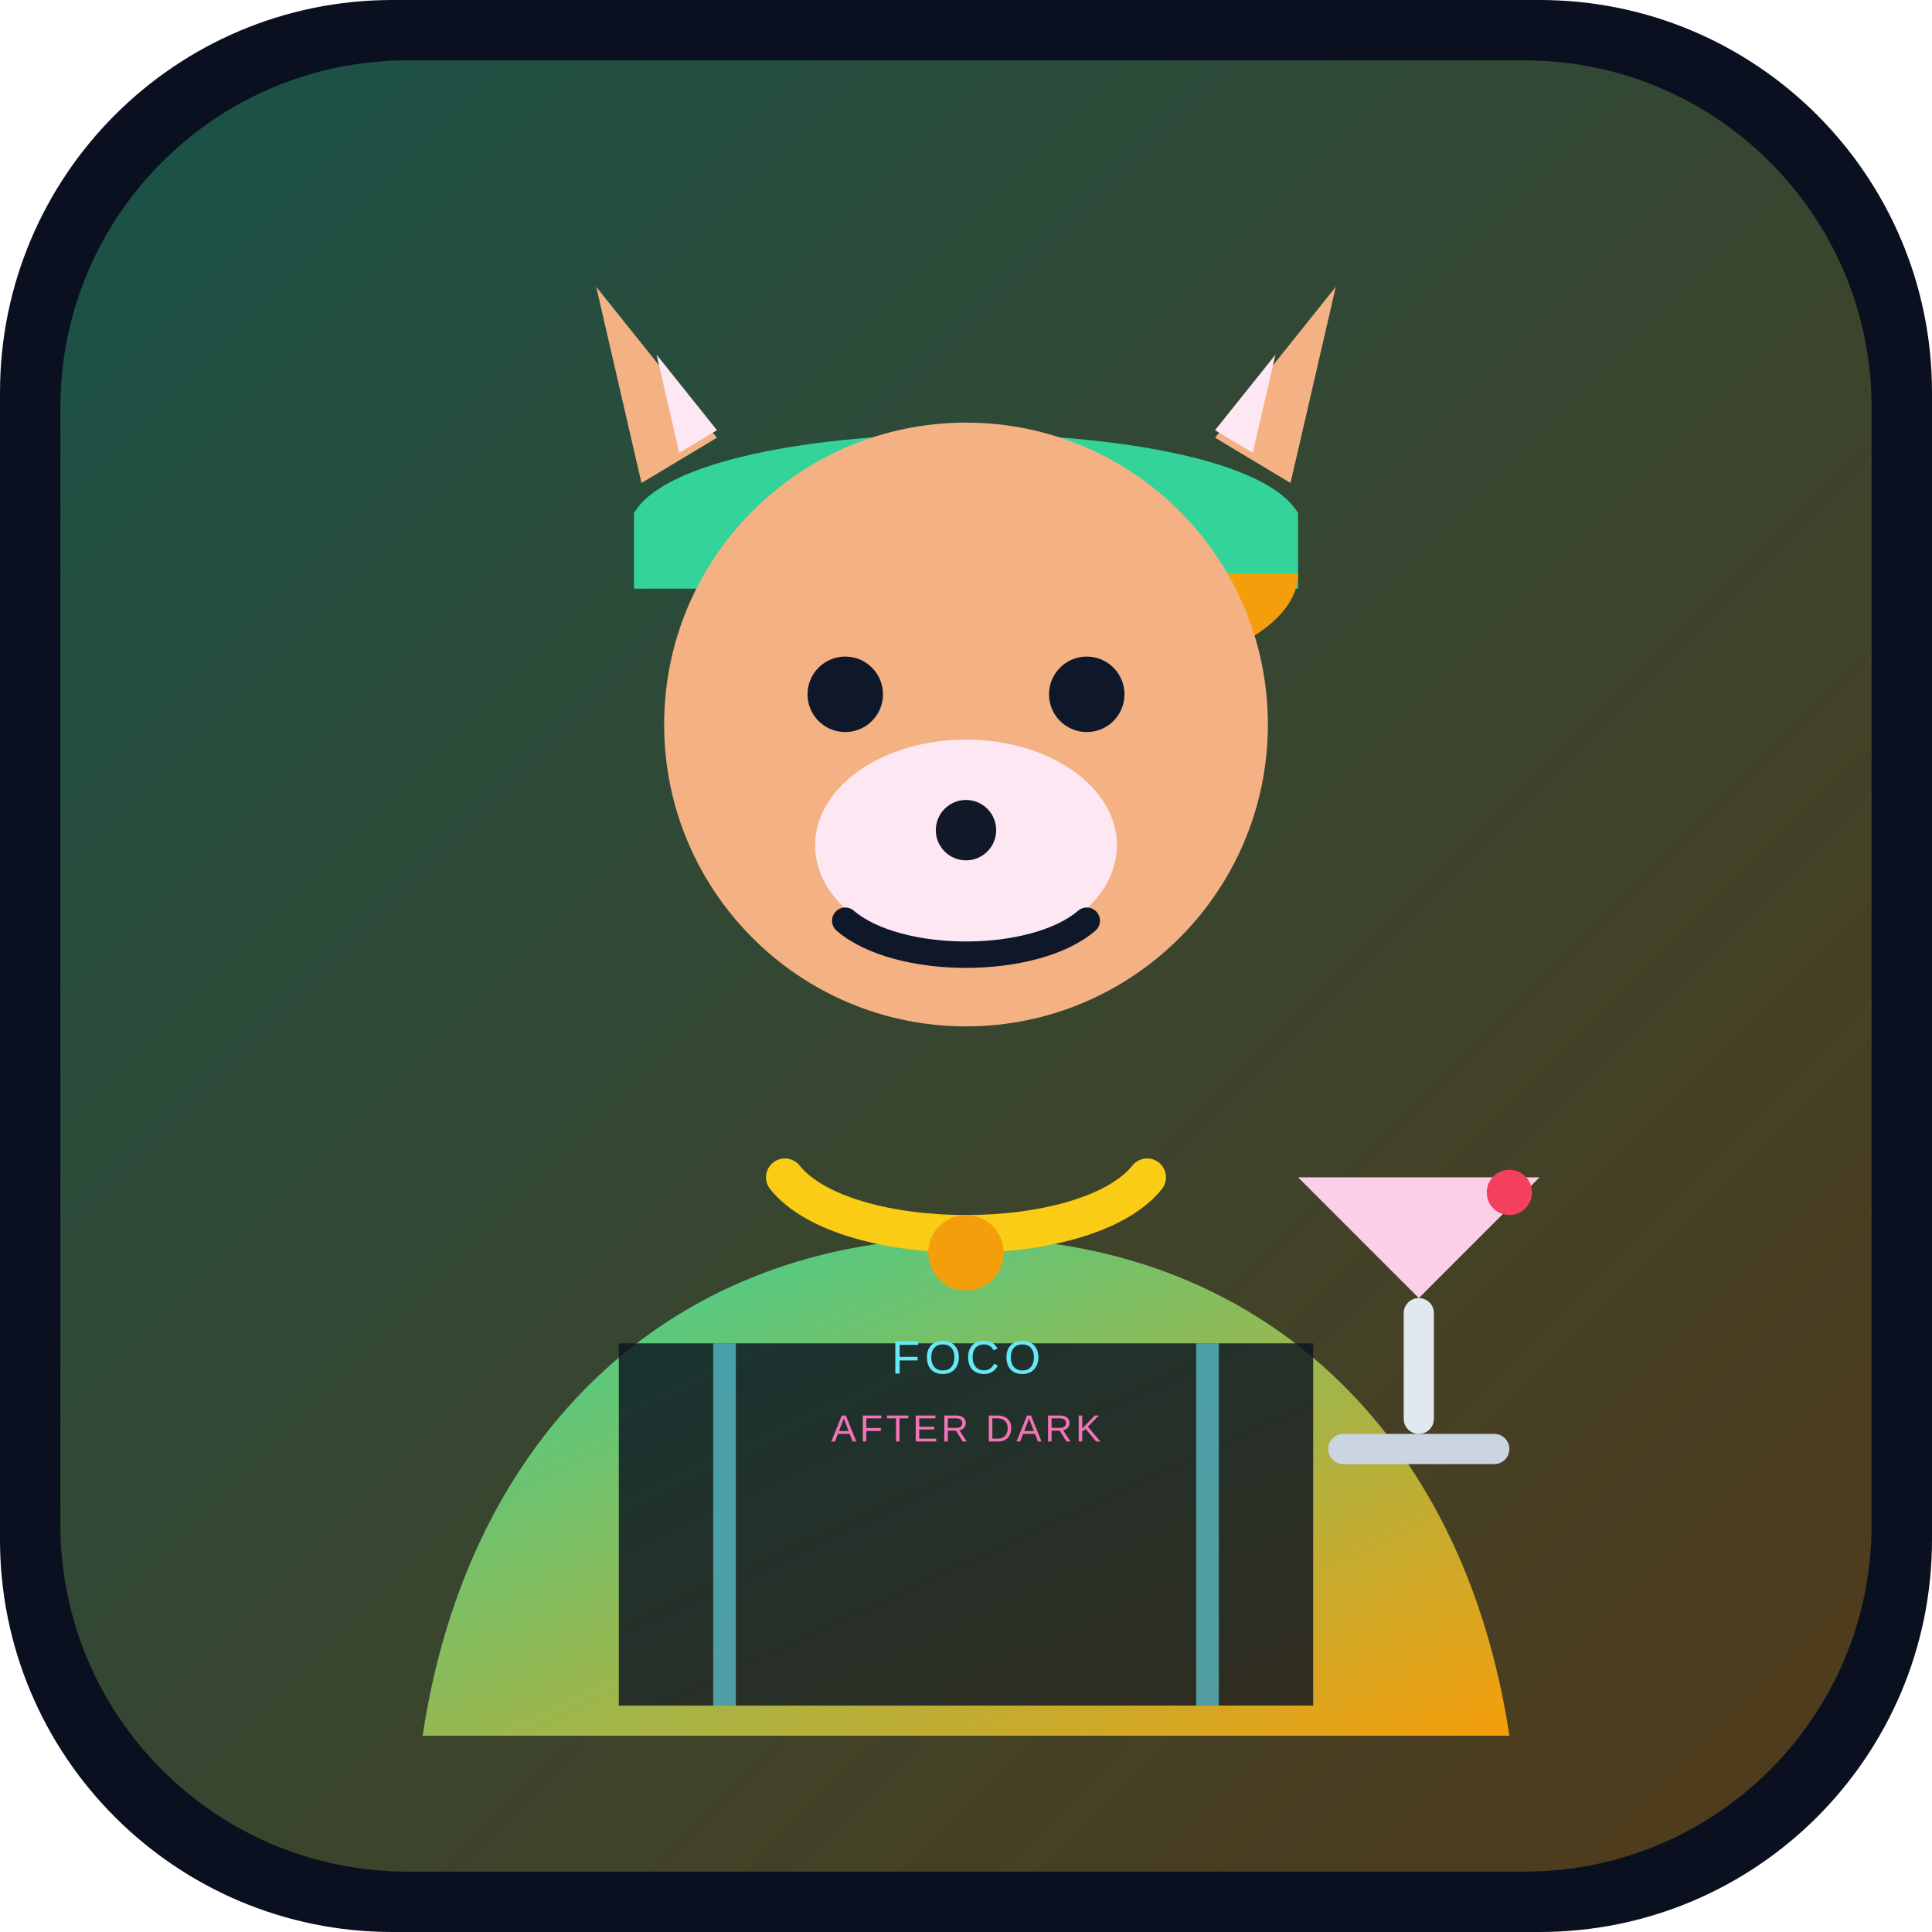
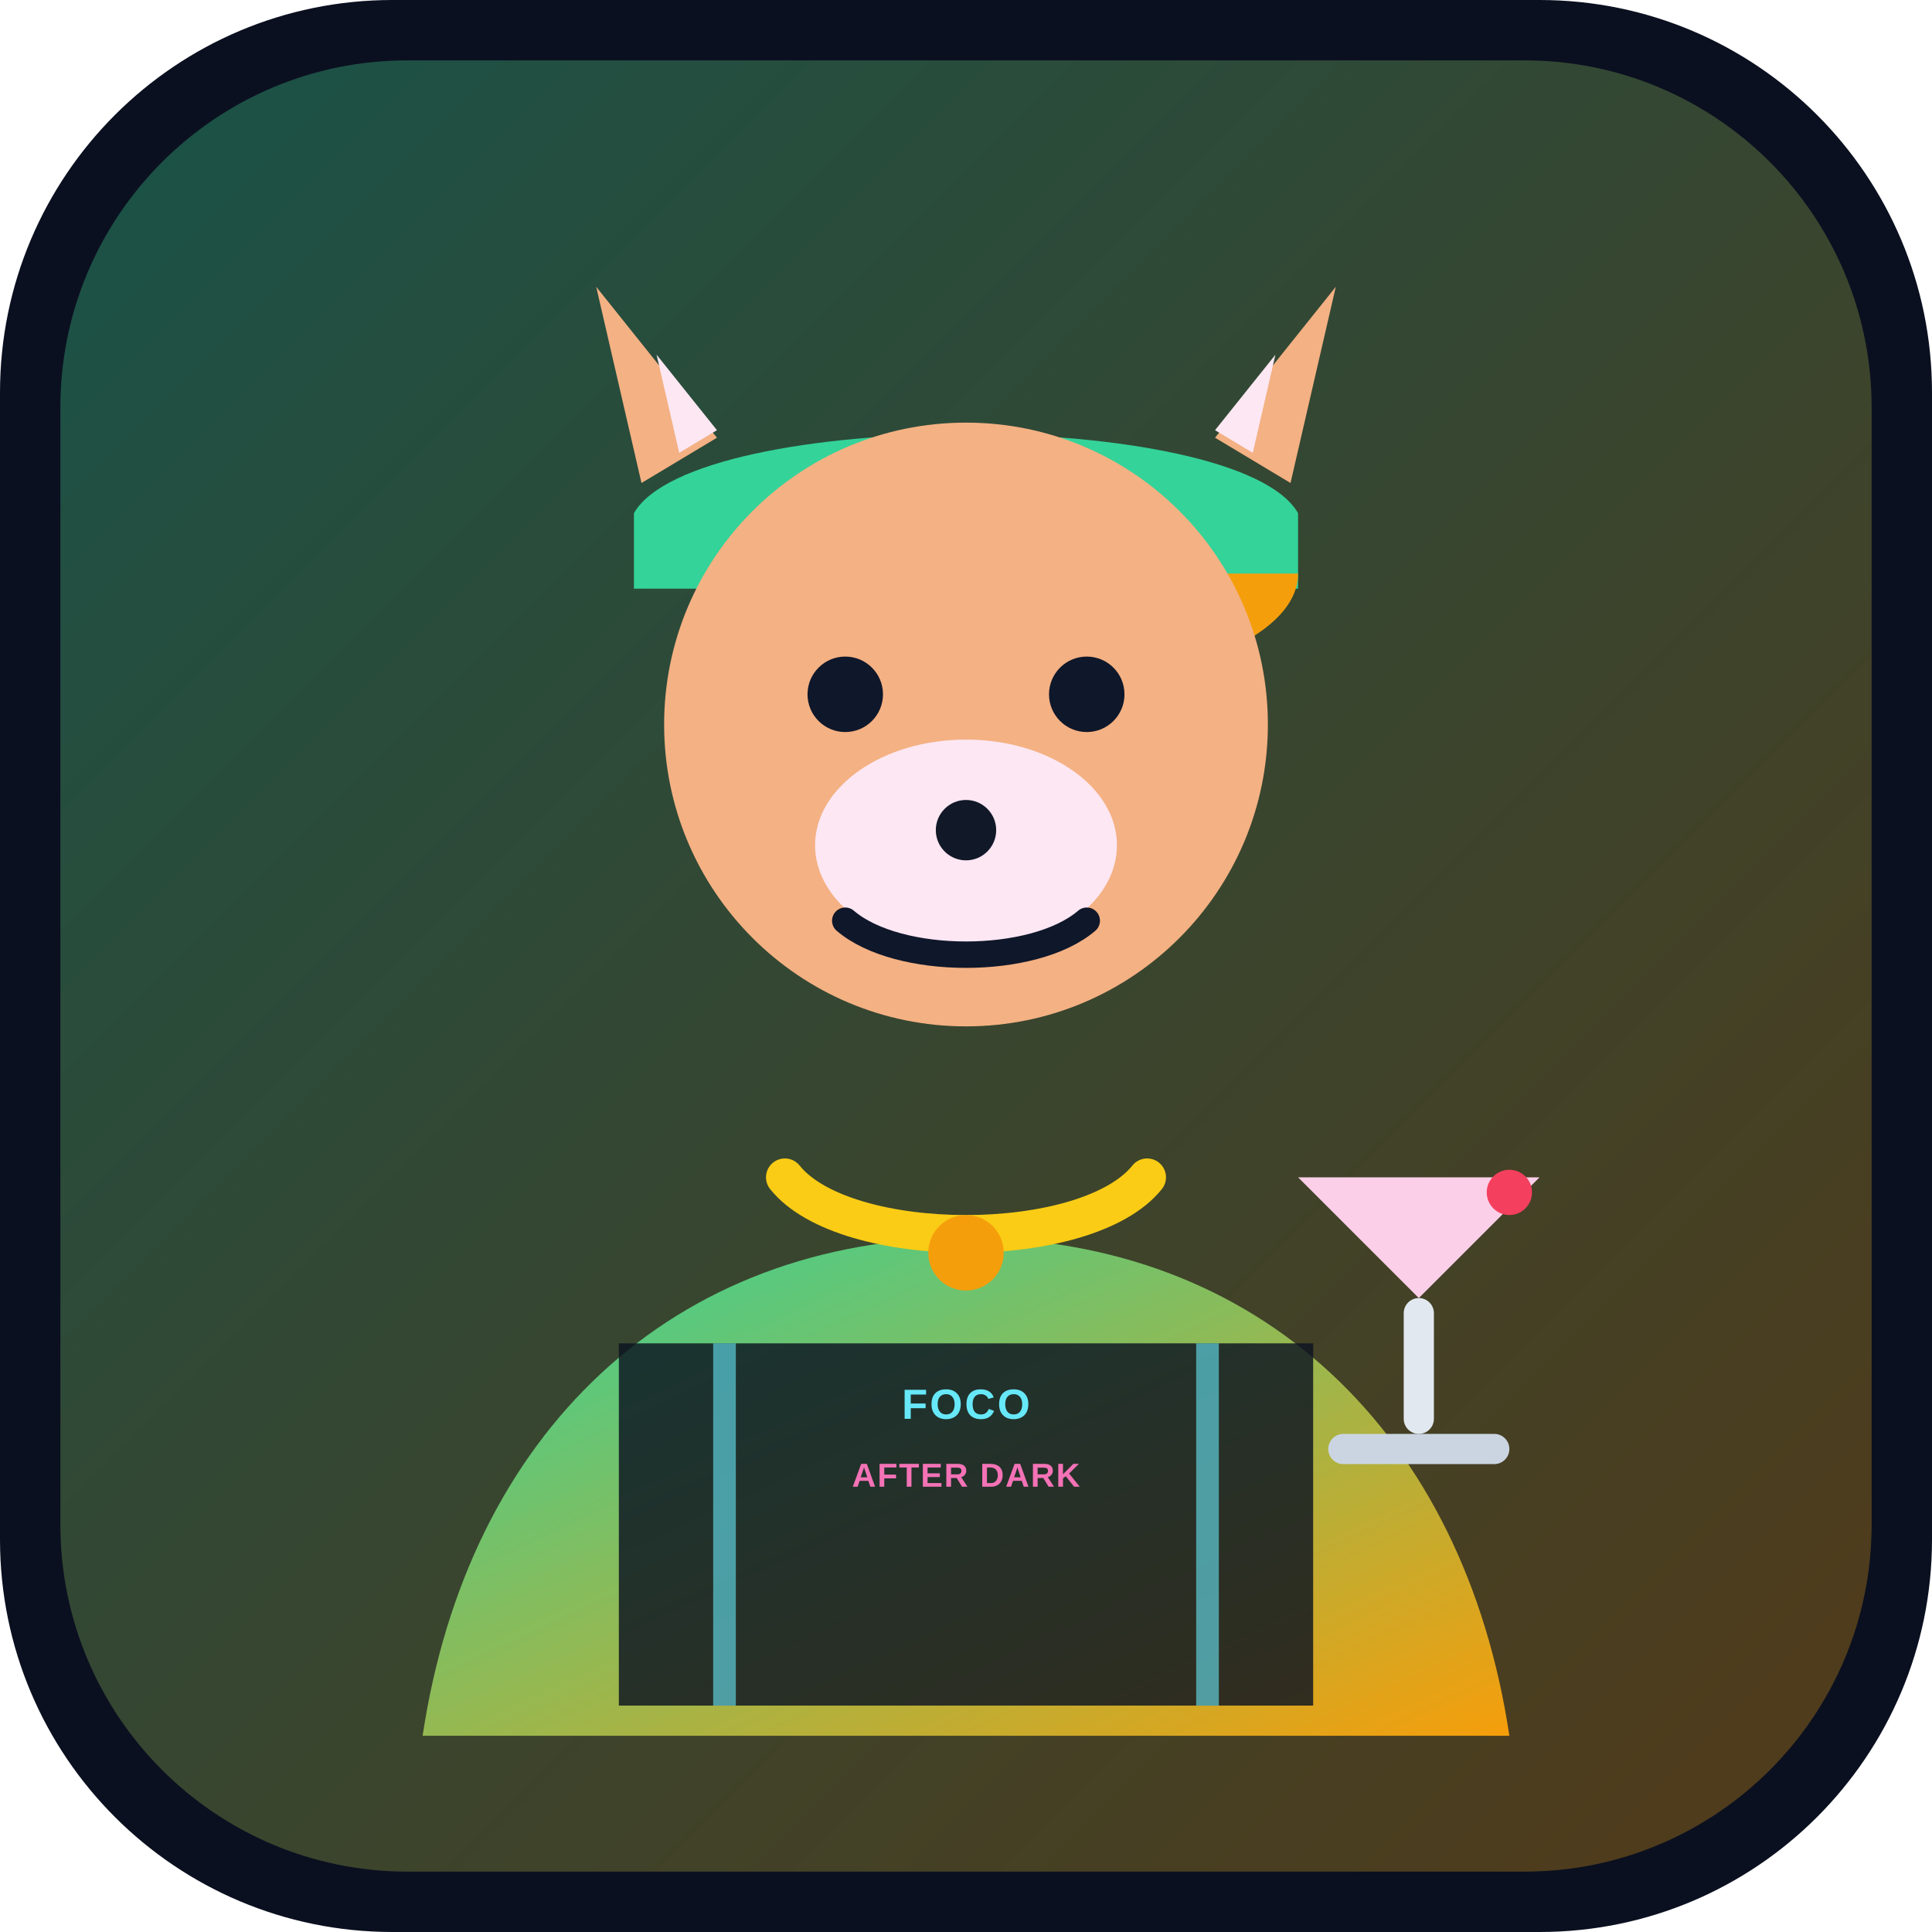
<svg xmlns="http://www.w3.org/2000/svg" viewBox="0 0 256 256" role="img" aria-label="Margarita Monkey">
  <defs>
    <linearGradient id="bg" x1="0" y1="0" x2="1" y2="1">
      <stop offset="0%" stop-color="#34d399" stop-opacity="0.34" />
      <stop offset="100%" stop-color="#f59e0b" stop-opacity="0.30" />
    </linearGradient>
    <linearGradient id="shirt" x1="0" y1="0" x2="1" y2="1">
      <stop offset="0%" stop-color="#34d399" />
      <stop offset="100%" stop-color="#f59e0b" />
    </linearGradient>
  </defs>
  <rect width="256" height="256" rx="52" fill="#0b1020" />
  <rect x="8" y="8" width="240" height="240" rx="46" fill="url(#bg)" />
  <path d="M95 58l-16-20 6 26z" fill="#f4b183" />
  <path d="M161 58l16-20-6 26z" fill="#f4b183" />
  <path d="M95 57l-8-10 3 13z" fill="#fce7f3" />
  <path d="M161 57l8-10-3 13z" fill="#fce7f3" />
  <path d="M84 68c8-14 80-14 88 0v10H84z" fill="#34d399" />
  <path d="M112 76h60c0 9-18 15-34 15h-26z" fill="#f59e0b" />
  <circle cx="128" cy="96" r="40" fill="#f4b183" />
  <ellipse cx="128" cy="112" rx="20" ry="14" fill="#fce7f3" />
  <circle cx="112" cy="92" r="5" fill="#0f172a" />
  <circle cx="144" cy="92" r="5" fill="#0f172a" />
  <circle cx="128" cy="110" r="4" fill="#111827" />
  <path d="M112 122c7 6 25 6 32 0" fill="none" stroke="#0f172a" stroke-width="3.5" stroke-linecap="round" />
  <path d="M56 230c6-40 33-66 72-66s66 26 72 66" fill="url(#shirt)" />
  <path d="M82 178h92v48H82z" fill="#0b1220" opacity="0.82" />
  <path d="M96 178v48M160 178v48" stroke="#67e8f9" stroke-width="3" opacity="0.6" />
  <path d="M104 156c8 10 40 10 48 0" fill="none" stroke="#facc15" stroke-width="5" stroke-linecap="round" />
  <circle cx="128" cy="166" r="5" fill="#f59e0b" />
-   <text x="128" y="182" text-anchor="middle" font-family="Arial, sans-serif" font-size="6.2" fill="#67e8f9" letter-spacing="0.62">FOCO</text>
-   <text x="128" y="191" text-anchor="middle" font-family="Arial, sans-serif" font-size="5.0" fill="#f472b6" letter-spacing="0.45">AFTER DARK</text>
+   <text x="128" y="188" text-anchor="middle" font-family="Arial, sans-serif" font-size="5.6" font-weight="700" fill="#67e8f9" letter-spacing="0.28">FOCO</text>
+   <text x="128" y="197" text-anchor="middle" font-family="Arial, sans-serif" font-size="4.4" font-weight="700" fill="#f472b6" letter-spacing="0.18">AFTER DARK</text>
  <path d="M172 156h32l-16 16z" fill="#fbcfe8" />
  <rect x="186" y="172" width="4" height="18" rx="2" fill="#e2e8f0" />
  <rect x="176" y="190" width="24" height="4" rx="2" fill="#cbd5e1" />
  <circle cx="200" cy="158" r="3" fill="#f43f5e" />
</svg>
